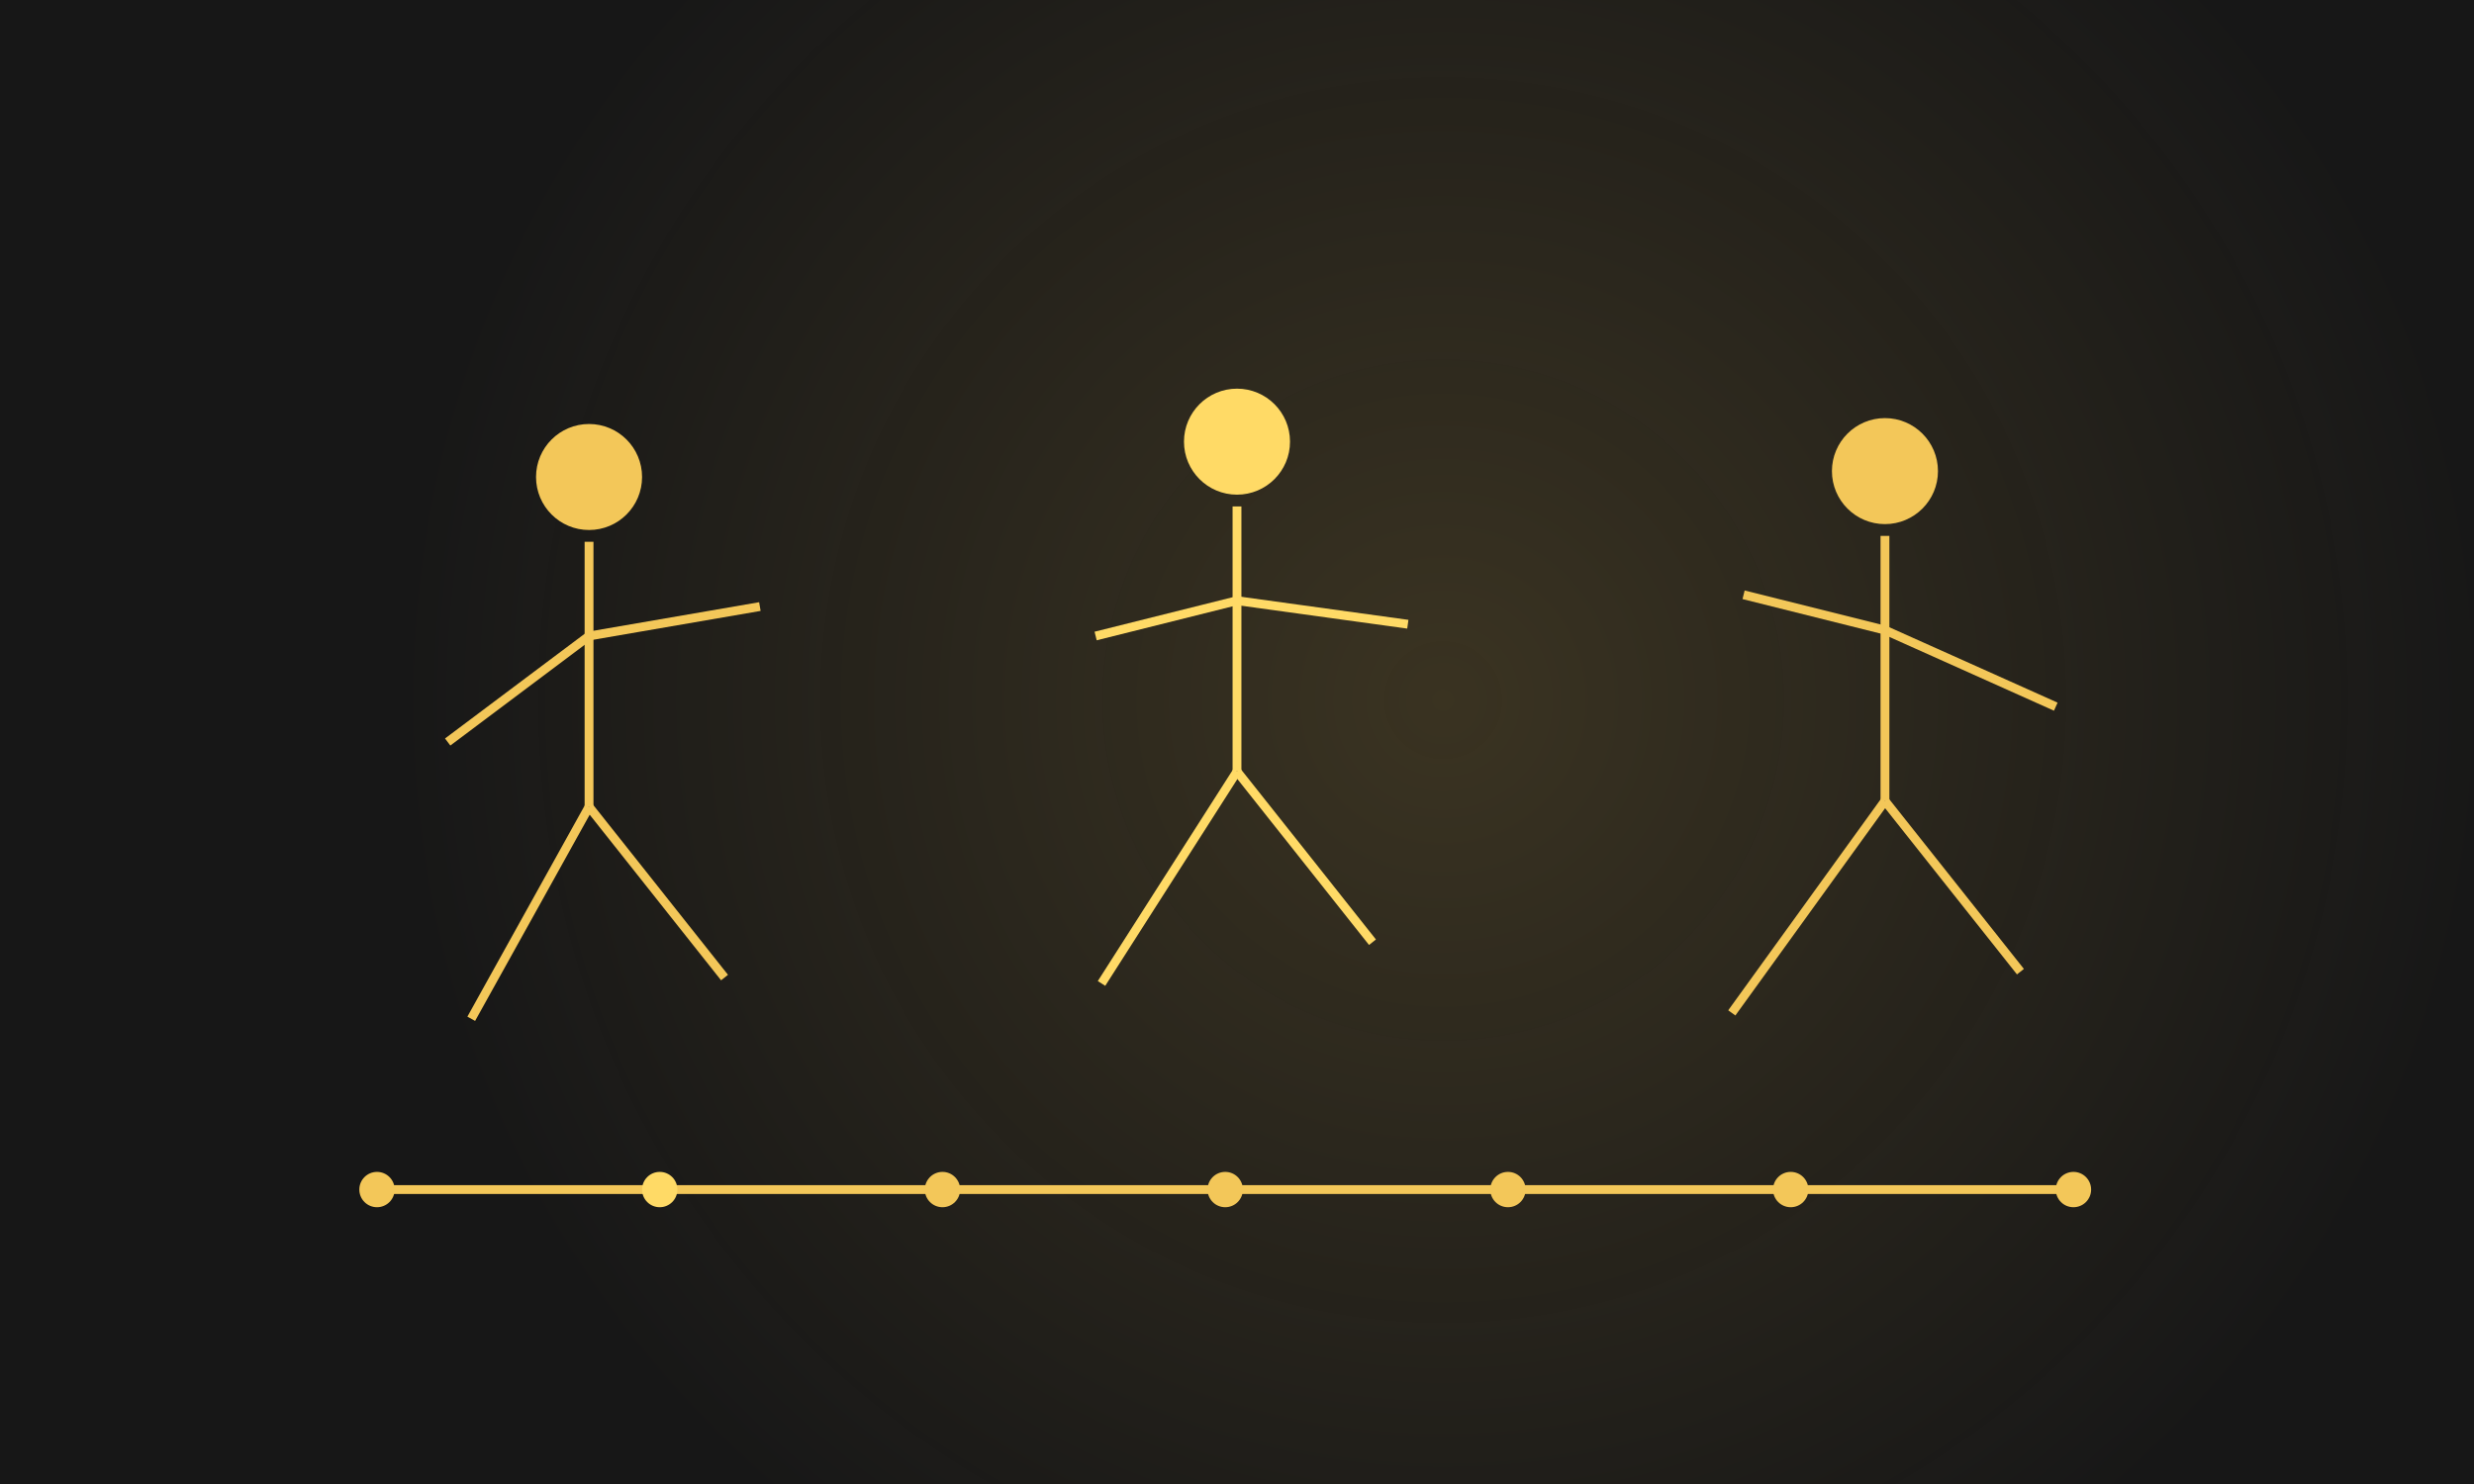
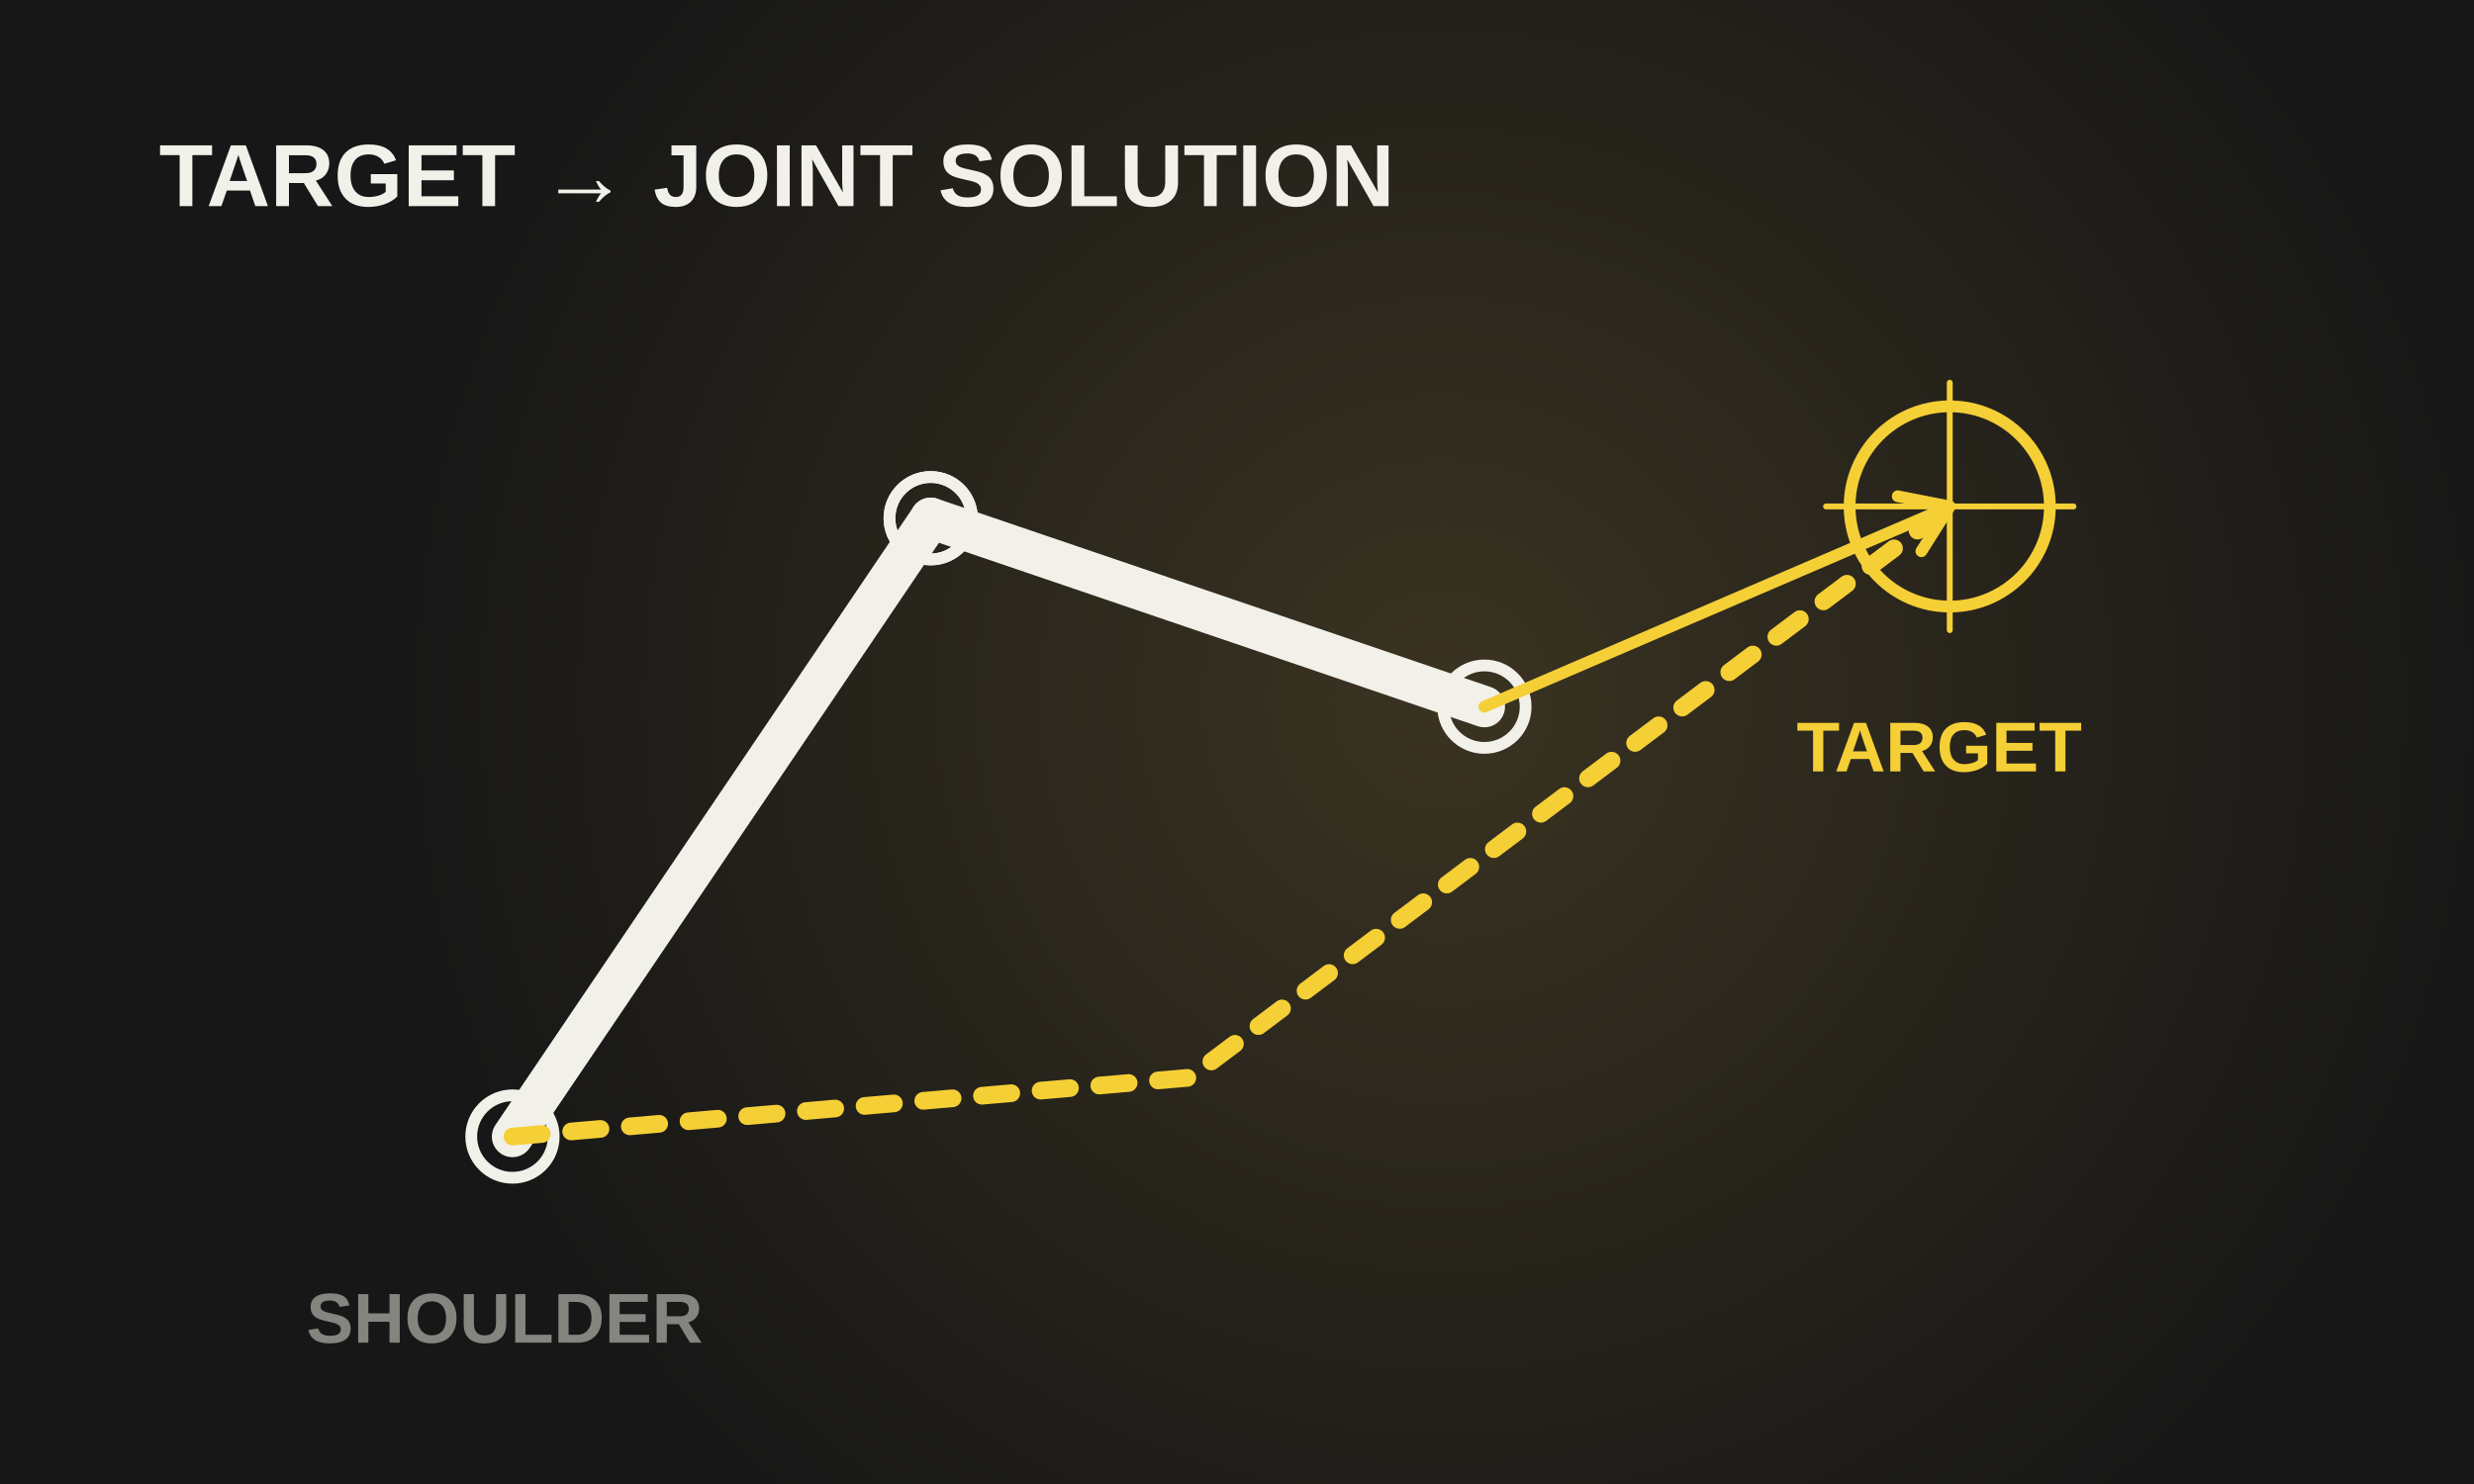
<svg xmlns="http://www.w3.org/2000/svg" class="article-cover" viewBox="0 0 420 252" role="img" aria-label="역운동학 개념 도식">
  <defs>
    <radialGradient id="cover-inverse-kinematics-glow">
      <stop stop-color="hsl(43 86% 65%)" stop-opacity=".16" />
      <stop offset="1" stop-color="hsl(43 86% 65%)" stop-opacity="0" />
    </radialGradient>
    <radialGradient id="cover-inverse-kinematics-orb" cx="30%" cy="24%">
      <stop stop-color="#fff7d6" />
      <stop offset=".42" stop-color="hsl(43 86% 65%)" />
      <stop offset="1" stop-color="#46390d" />
    </radialGradient>
  </defs>
  <rect width="420" height="252" fill="#171717" />
  <circle cx="245" cy="119" r="175" fill="url(#cover-inverse-kinematics-glow)" />
-   <circle cx="100" cy="81" r="9" fill="hsl(43 86% 65%)" />
-   <path d="M100 92L100 137" stroke="hsl(43 86% 65%)" stroke-width="1.5" fill="none" />
-   <path d="M100 137L80 173" stroke="hsl(43 86% 65%)" stroke-width="1.5" fill="none" />
-   <path d="M100 137L123 166" stroke="hsl(43 86% 65%)" stroke-width="1.5" fill="none" />
-   <path d="M100 108L76 126" stroke="hsl(43 86% 65%)" stroke-width="1.5" fill="none" />
-   <path d="M100 108L129 103" stroke="hsl(43 86% 65%)" stroke-width="1.5" fill="none" />
-   <circle cx="210" cy="75" r="9" fill="#ffda66" />
-   <path d="M210 86L210 131" stroke="#ffda66" stroke-width="1.5" fill="none" />
-   <path d="M210 131L187 167" stroke="#ffda66" stroke-width="1.5" fill="none" />
-   <path d="M210 131L233 160" stroke="#ffda66" stroke-width="1.5" fill="none" />
-   <path d="M210 102L186 108" stroke="#ffda66" stroke-width="1.5" fill="none" />
-   <path d="M210 102L239 106" stroke="#ffda66" stroke-width="1.5" fill="none" />
-   <circle cx="320" cy="80" r="9" fill="hsl(43 86% 65%)" />
-   <path d="M320 91L320 136" stroke="hsl(43 86% 65%)" stroke-width="1.5" fill="none" />
-   <path d="M320 136L294 172" stroke="hsl(43 86% 65%)" stroke-width="1.5" fill="none" />
-   <path d="M320 136L343 165" stroke="hsl(43 86% 65%)" stroke-width="1.5" fill="none" />
-   <path d="M320 107L296 101" stroke="hsl(43 86% 65%)" stroke-width="1.5" fill="none" />
-   <path d="M320 107L349 120" stroke="hsl(43 86% 65%)" stroke-width="1.5" fill="none" />
-   <path d="M64 202L352 202" stroke="hsl(43 86% 65%)" stroke-width="1.5" fill="none" />
-   <circle cx="64" cy="202" r="3" fill="hsl(43 86% 65%)" />
-   <circle cx="112" cy="202" r="3" fill="#ffda66" />
-   <circle cx="160" cy="202" r="3" fill="hsl(43 86% 65%)" />
-   <circle cx="208" cy="202" r="3" fill="hsl(43 86% 65%)" />
-   <circle cx="256" cy="202" r="3" fill="hsl(43 86% 65%)" />
-   <circle cx="304" cy="202" r="3" fill="hsl(43 86% 65%)" />
-   <circle cx="352" cy="202" r="3" fill="hsl(43 86% 65%)" />
+   <text x="27" y="35" fill="#f1f0e9" font-family="Wanted Sans,Arial,sans-serif" font-size="15" font-weight="600">TARGET → JOINT SOLUTION</text>
+   <path d="M87 193L158 88" fill="none" stroke="#f1f0e9" stroke-width="7" stroke-linecap="round" stroke-linejoin="round" />
+   <circle cx="87" cy="193" r="7" fill="none" stroke="#f1f0e9" stroke-width="2" />
+   <circle cx="158" cy="88" r="7" fill="none" stroke="#f1f0e9" stroke-width="2" />
+   <path d="M158 88L252 120" fill="none" stroke="#f1f0e9" stroke-width="7" stroke-linecap="round" stroke-linejoin="round" />
+   <circle cx="158" cy="88" r="7" fill="none" stroke="#f1f0e9" stroke-width="2" />
+   <circle cx="252" cy="120" r="7" fill="none" stroke="#f1f0e9" stroke-width="2" />
+   <path d="M252 120L331 86M326.186 93.604L331 86L322.168 84.269" fill="none" stroke="#f5cf36" stroke-width="2" stroke-linecap="round" stroke-linejoin="round" />
+   <circle cx="331" cy="86" r="17" fill="none" stroke="#f5cf36" stroke-width="2" />
+   <path d="M310 86H352M331 65V107" fill="none" stroke="#f5cf36" stroke-width="1" stroke-linecap="round" stroke-linejoin="round" />
+   <path d="M87 193L202 183L331 86" fill="none" stroke="#f5cf36" stroke-width="3" stroke-linecap="round" stroke-linejoin="round" stroke-dasharray="5 5" />
+   <text x="52" y="228" fill="#85857f" font-family="Wanted Sans,Arial,sans-serif" font-size="12" font-weight="600">SHOULDER</text>
+   <text x="305" y="131" fill="#f5cf36" font-family="Wanted Sans,Arial,sans-serif" font-size="12" font-weight="600">TARGET</text>
</svg>
